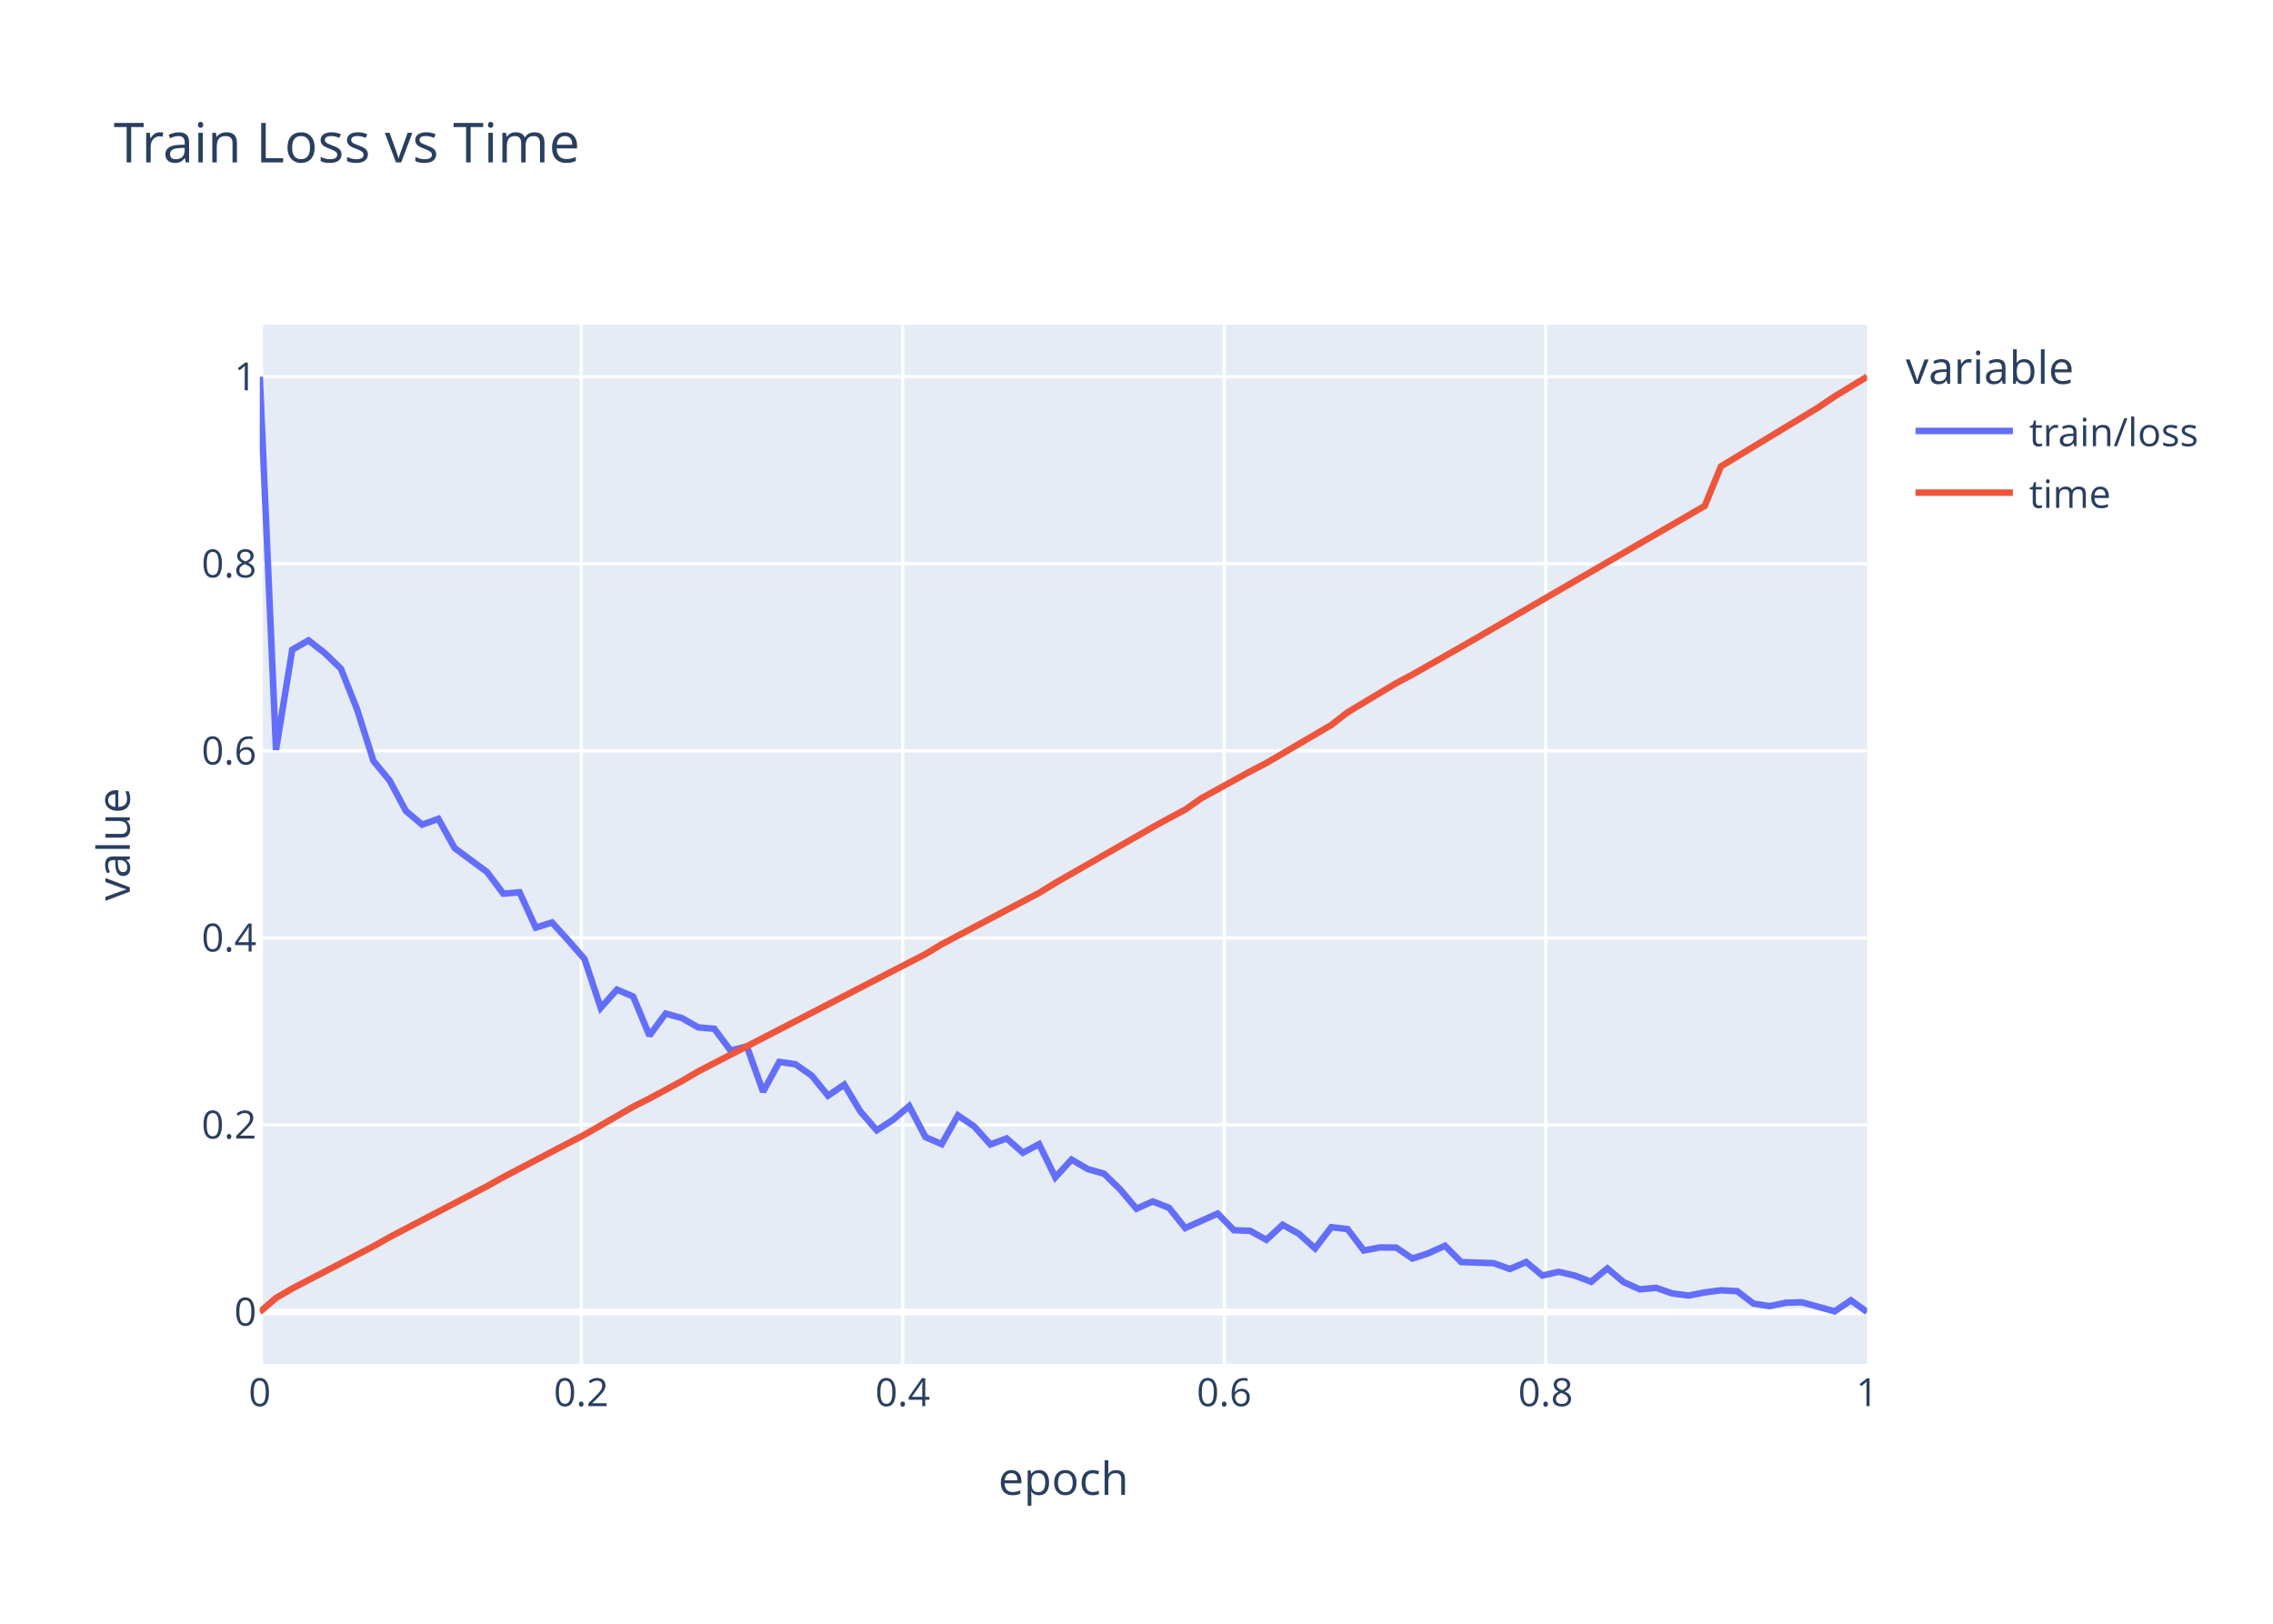
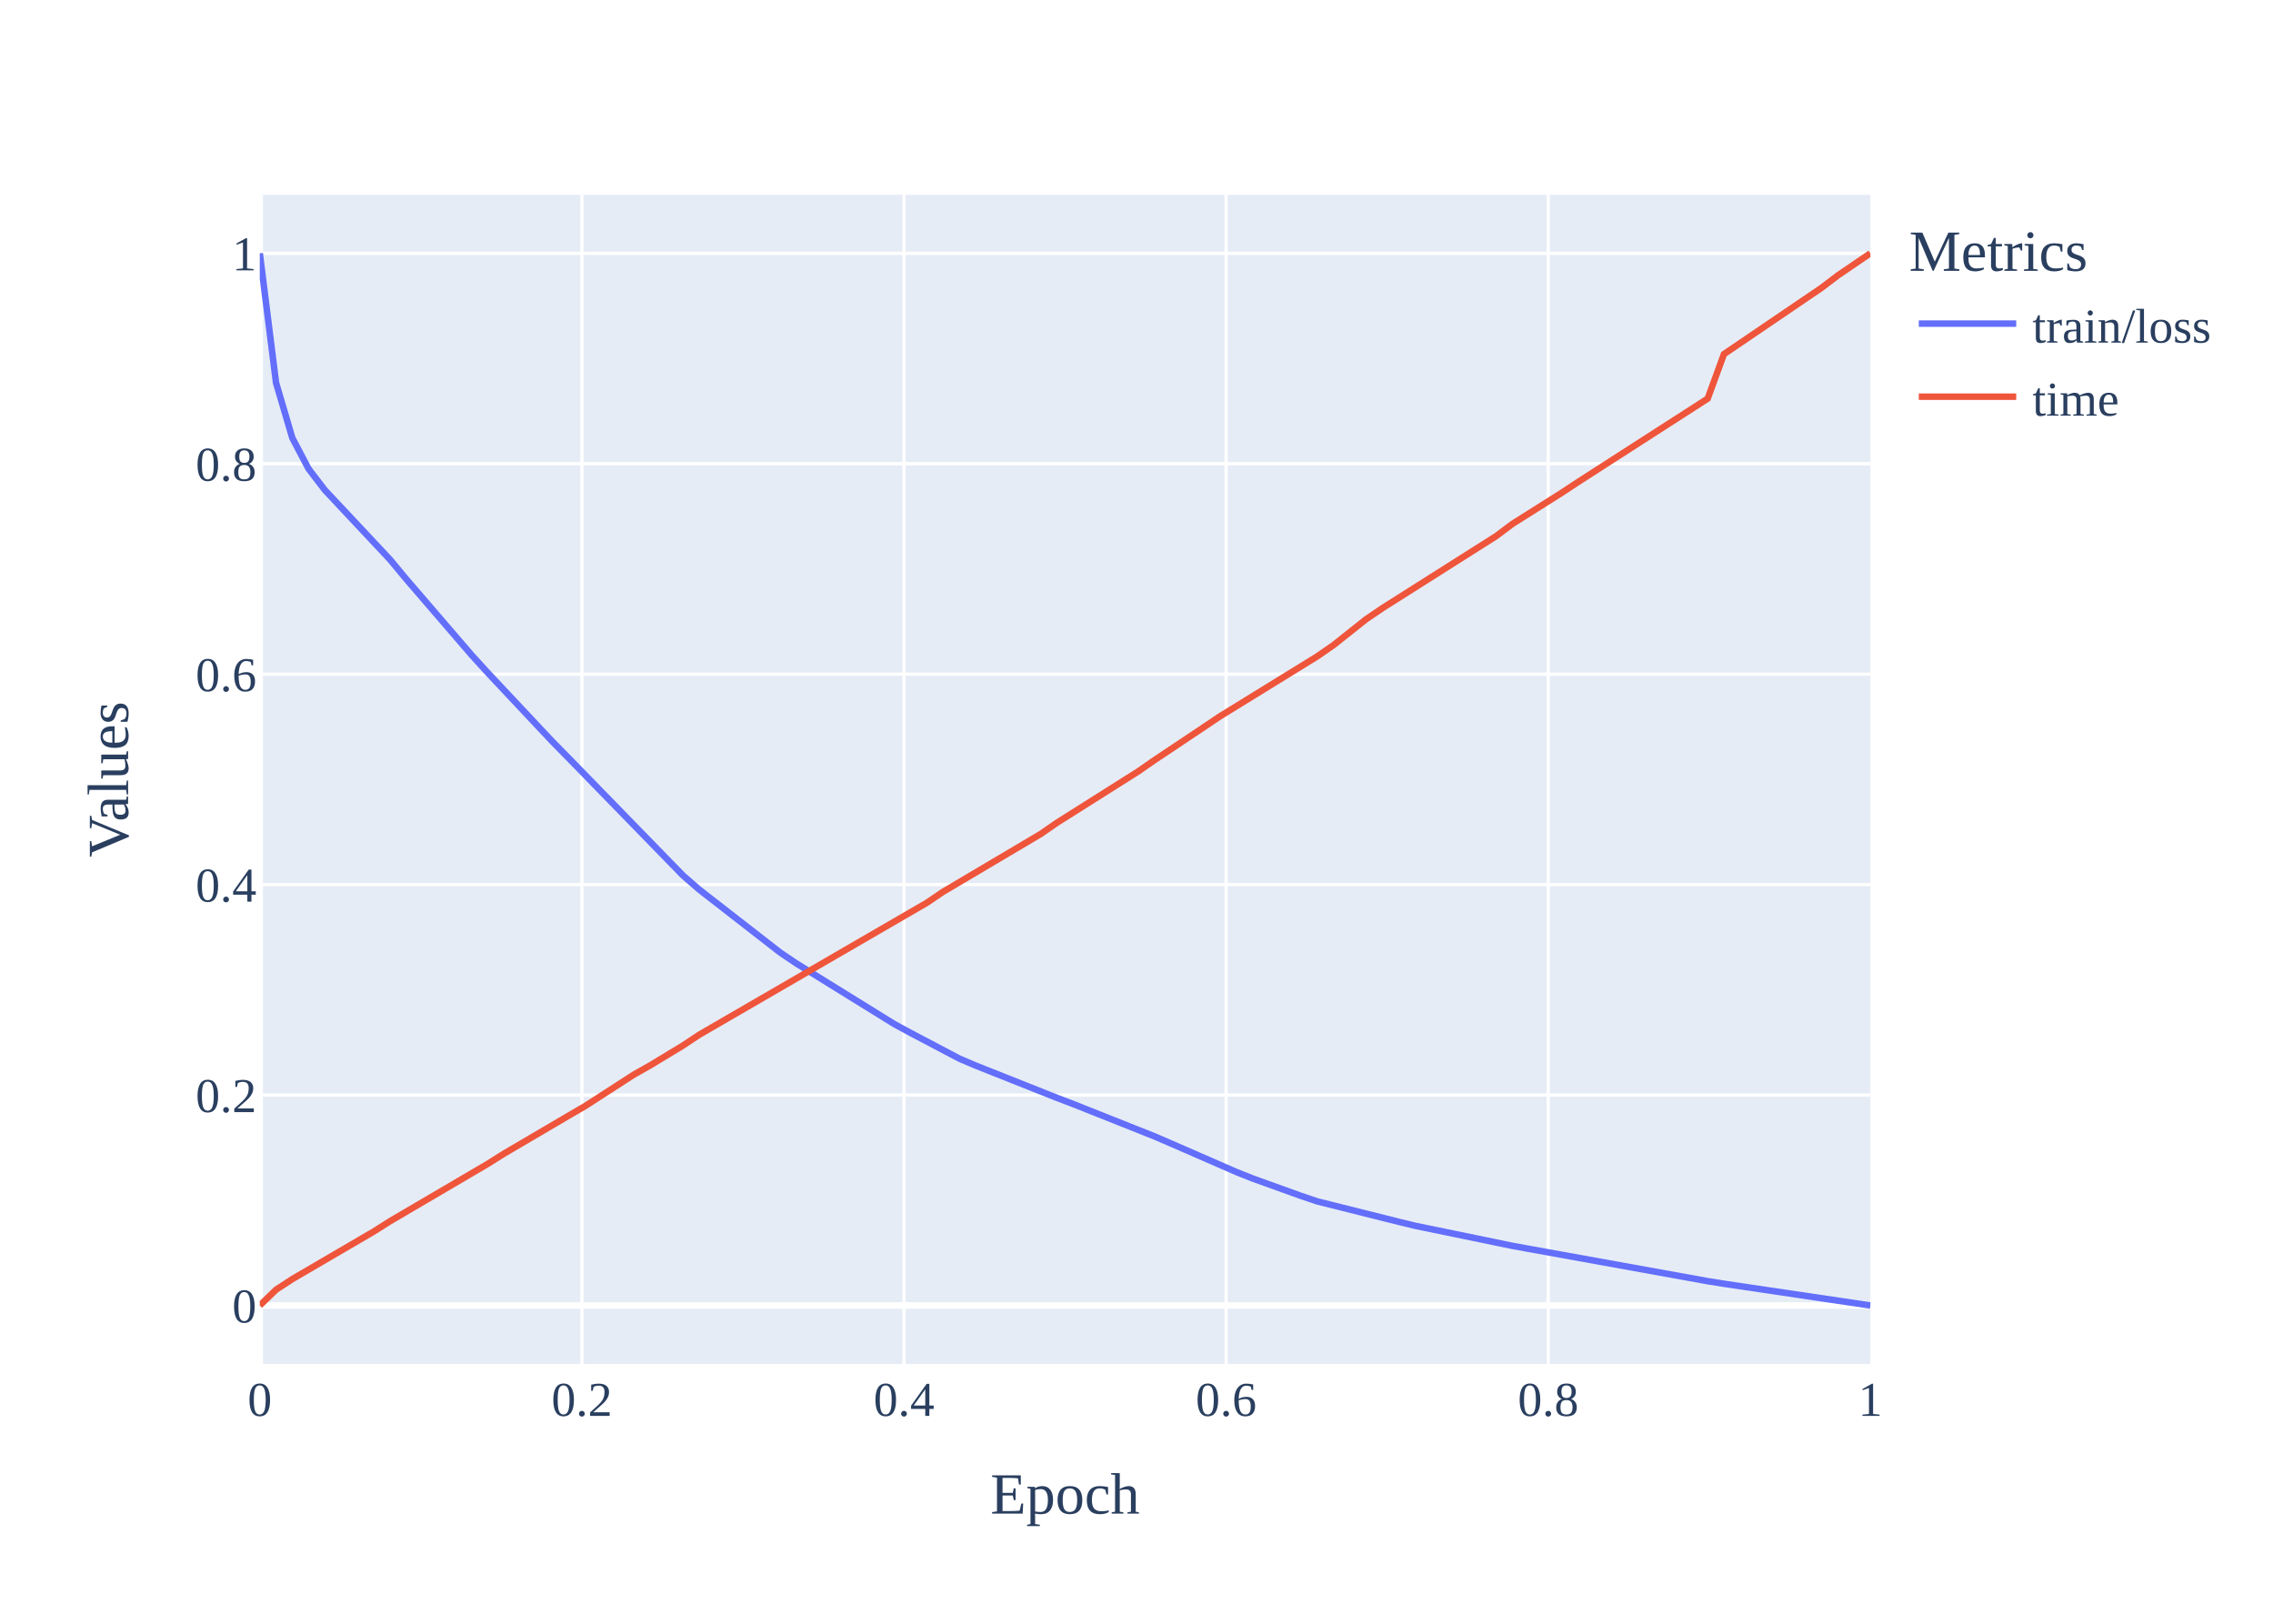
<svg xmlns="http://www.w3.org/2000/svg" class="main-svg" width="700" height="500" style="" viewBox="0 0 700 500">
  <rect x="0" y="0" width="700" height="500" style="fill: rgb(255, 255, 255); fill-opacity: 1;" />
-   <defs id="defs-54d496">
+   <defs id="defs-e3ac59">
    <g class="clips">
-       <clipPath id="clip54d496xyplot" class="plotclip">
-         <rect width="495" height="320" />
-       </clipPath>
-       <clipPath class="axesclip" id="clip54d496x">
-         <rect x="80" y="0" width="495" height="500" />
-       </clipPath>
-       <clipPath class="axesclip" id="clip54d496y">
-         <rect x="0" y="100" width="700" height="320" />
-       </clipPath>
-       <clipPath class="axesclip" id="clip54d496xy">
-         <rect x="80" y="100" width="495" height="320" />
+       <clipPath id="clipe3ac59xyplot" class="plotclip">
+         <rect width="496" height="360" />
+       </clipPath>
+       <clipPath class="axesclip" id="clipe3ac59x">
+         <rect x="80" y="0" width="496" height="500" />
+       </clipPath>
+       <clipPath class="axesclip" id="clipe3ac59y">
+         <rect x="0" y="60" width="700" height="360" />
+       </clipPath>
+       <clipPath class="axesclip" id="clipe3ac59xy">
+         <rect x="80" y="60" width="496" height="360" />
      </clipPath>
    </g>
    <g class="gradients" />
    <g class="patterns" />
  </defs>
  <g class="bglayer">
-     <rect class="bg" x="80" y="100" width="495" height="320" style="fill: rgb(229, 236, 246); fill-opacity: 1; stroke-width: 0;" />
+     <rect class="bg" x="80" y="60" width="496" height="360" style="fill: rgb(229, 236, 246); fill-opacity: 1; stroke-width: 0;" />
  </g>
  <g class="layer-below">
    <g class="imagelayer" />
    <g class="shapelayer" />
  </g>
  <g class="cartesianlayer">
    <g class="subplot xy">
      <g class="layer-subplot">
        <g class="shapelayer" />
        <g class="imagelayer" />
      </g>
      <g class="minor-gridlayer">
        <g class="x" />
        <g class="y" />
      </g>
      <g class="gridlayer">
        <g class="x">
-           <path class="xgrid crisp" transform="translate(179,0)" d="M0,100v320" style="stroke: rgb(255, 255, 255); stroke-opacity: 1; stroke-width: 1px;" />
-           <path class="xgrid crisp" transform="translate(278,0)" d="M0,100v320" style="stroke: rgb(255, 255, 255); stroke-opacity: 1; stroke-width: 1px;" />
-           <path class="xgrid crisp" transform="translate(377,0)" d="M0,100v320" style="stroke: rgb(255, 255, 255); stroke-opacity: 1; stroke-width: 1px;" />
-           <path class="xgrid crisp" transform="translate(476,0)" d="M0,100v320" style="stroke: rgb(255, 255, 255); stroke-opacity: 1; stroke-width: 1px;" />
+           <path class="xgrid crisp" transform="translate(179.2,0)" d="M0,60v360" style="stroke: rgb(255, 255, 255); stroke-opacity: 1; stroke-width: 1px;" />
+           <path class="xgrid crisp" transform="translate(278.4,0)" d="M0,60v360" style="stroke: rgb(255, 255, 255); stroke-opacity: 1; stroke-width: 1px;" />
+           <path class="xgrid crisp" transform="translate(377.6,0)" d="M0,60v360" style="stroke: rgb(255, 255, 255); stroke-opacity: 1; stroke-width: 1px;" />
+           <path class="xgrid crisp" transform="translate(476.8,0)" d="M0,60v360" style="stroke: rgb(255, 255, 255); stroke-opacity: 1; stroke-width: 1px;" />
        </g>
        <g class="y">
-           <path class="ygrid crisp" transform="translate(0,346.4)" d="M80,0h495" style="stroke: rgb(255, 255, 255); stroke-opacity: 1; stroke-width: 1px;" />
-           <path class="ygrid crisp" transform="translate(0,288.8)" d="M80,0h495" style="stroke: rgb(255, 255, 255); stroke-opacity: 1; stroke-width: 1px;" />
-           <path class="ygrid crisp" transform="translate(0,231.2)" d="M80,0h495" style="stroke: rgb(255, 255, 255); stroke-opacity: 1; stroke-width: 1px;" />
-           <path class="ygrid crisp" transform="translate(0,173.6)" d="M80,0h495" style="stroke: rgb(255, 255, 255); stroke-opacity: 1; stroke-width: 1px;" />
-           <path class="ygrid crisp" transform="translate(0,116)" d="M80,0h495" style="stroke: rgb(255, 255, 255); stroke-opacity: 1; stroke-width: 1px;" />
+           <path class="ygrid crisp" transform="translate(0,337.2)" d="M80,0h496" style="stroke: rgb(255, 255, 255); stroke-opacity: 1; stroke-width: 1px;" />
+           <path class="ygrid crisp" transform="translate(0,272.4)" d="M80,0h496" style="stroke: rgb(255, 255, 255); stroke-opacity: 1; stroke-width: 1px;" />
+           <path class="ygrid crisp" transform="translate(0,207.6)" d="M80,0h496" style="stroke: rgb(255, 255, 255); stroke-opacity: 1; stroke-width: 1px;" />
+           <path class="ygrid crisp" transform="translate(0,142.8)" d="M80,0h496" style="stroke: rgb(255, 255, 255); stroke-opacity: 1; stroke-width: 1px;" />
+           <path class="ygrid crisp" transform="translate(0,78)" d="M80,0h496" style="stroke: rgb(255, 255, 255); stroke-opacity: 1; stroke-width: 1px;" />
        </g>
      </g>
      <g class="zerolinelayer">
-         <path class="xzl zl crisp" transform="translate(80,0)" d="M0,100v320" style="stroke: rgb(255, 255, 255); stroke-opacity: 1; stroke-width: 2px;" />
-         <path class="yzl zl crisp" transform="translate(0,404)" d="M80,0h495" style="stroke: rgb(255, 255, 255); stroke-opacity: 1; stroke-width: 2px;" />
+         <path class="xzl zl crisp" transform="translate(80,0)" d="M0,60v360" style="stroke: rgb(255, 255, 255); stroke-opacity: 1; stroke-width: 2px;" />
+         <path class="yzl zl crisp" transform="translate(0,402)" d="M80,0h496" style="stroke: rgb(255, 255, 255); stroke-opacity: 1; stroke-width: 2px;" />
      </g>
      <g class="layer-between">
        <g class="shapelayer" />
        <g class="imagelayer" />
      </g>
      <path class="xlines-below" />
      <path class="ylines-below" />
      <g class="overlines-below" />
      <g class="xaxislayer-below" />
      <g class="yaxislayer-below" />
      <g class="overaxes-below" />
      <g class="overplot">
-         <g class="xy" transform="translate(80,100)" clip-path="url(#clip54d496xyplot)">
+         <g class="xy" transform="translate(80,60)" clip-path="url(#clipe3ac59xyplot)">
          <g class="scatterlayer mlayer">
-             <g class="trace scatter traceeea0d7" style="stroke-miterlimit: 2; opacity: 1;">
+             <g class="trace scatter trace1fde55" style="stroke-miterlimit: 2; opacity: 1;">
              <g class="fills" />
              <g class="errorbars" />
              <g class="lines">
-                 <path class="js-line" d="M0,16L5,130.91L10,100.05L15,97.2L20,101.08L25,105.94L30,118.53L35,134.3L40,140.37L45,149.71L50,153.94L55,152.14L60,161.14L70,168.53L75,175.18L80,174.77L85,185.63L90,184.06L95,189.58L100,195.29L105,210.34L110,204.73L115,206.86L120,218.88L125,212.11L130,213.49L135,216.36L140,216.8L145,223.5L150,222.21L155,236.16L160,227L165,227.73L170,231.24L175,237.39L180,233.99L185,242.3L190,248.05L195,244.83L200,240.61L205,250.14L210,252.32L215,243.46L220,246.84L225,252.41L230,250.56L235,254.96L240,252.33L245,262.53L250,257.08L255,260L260,261.42L265,266.29L270,272.21L275,269.96L280,271.92L285,278.15L295,273.7L300,278.82L305,279.01L310,281.78L315,277.15L320,279.91L325,284.42L330,277.88L335,278.47L340,285.06L345,284.11L350,284.18L355,287.55L360,285.87L365,283.61L370,288.63L380,288.97L385,290.76L390,288.61L395,292.78L400,291.63L405,292.8L410,294.7L415,290.58L420,294.79L425,297.03L430,296.56L435,298.29L440,298.94L445,297.98L450,297.32L455,297.6L460,301.42L465,302.2L470,301.15L475,301.03L485,303.81L490,300.42L495,304" style="vector-effect: none; fill: none; stroke: rgb(99, 110, 250); stroke-opacity: 1; stroke-width: 2px; opacity: 1;" />
+                 <path class="js-line" d="M0,18L5.01,57.87L10.02,74.85L15.03,84.37L20.04,90.9L40.08,112.27L45.09,118.3L65.13,141.58L70.14,147.09L90.18,168.42L95.19,173.51L130.26,209.51L135.27,213.88L160.32,233.35L165.33,236.72L195.39,255.33L200.4,258.05L215.43,265.97L220.44,268.11L245.49,278.06L250.51,279.97L275.56,289.93L280.57,292.09L300.61,300.83L305.62,302.84L320.65,308.25L325.66,309.94L350.71,316.22L355.72,317.44L385.78,323.64L390.79,324.55L445.9,334.51L450.91,335.31L496,342" style="vector-effect: none; fill: none; stroke: rgb(99, 110, 250); stroke-opacity: 1; stroke-width: 2px; opacity: 1;" />
              </g>
              <g class="points" />
              <g class="text" />
            </g>
-             <g class="trace scatter trace114a7e" style="stroke-miterlimit: 2; opacity: 1;">
+             <g class="trace scatter traceb07f1a" style="stroke-miterlimit: 2; opacity: 1;">
              <g class="fills" />
              <g class="errorbars" />
              <g class="lines">
-                 <path class="js-line" d="M0,304L5,299.69L10,296.77L35,283.77L40,280.95L70,265.27L75,262.47L95,252.01L100,249.42L115,240.79L120,238.27L130,232.89L135,229.93L205,193.79L210,190.77L240,174.95L245,171.88L275,154.71L280,151.96L285,149.31L290,145.8L305,137.54L310,134.96L330,123.24L335,119.34L350,110.36L355,107.71L370,99.18L375,96.3L445,55.78L450,43.6L480,25.45L485,22.06L495,16" style="vector-effect: none; fill: none; stroke: rgb(239, 85, 59); stroke-opacity: 1; stroke-width: 2px; opacity: 1;" />
+                 <path class="js-line" d="M0,342L5.01,337.15L10.02,333.87L35.07,319.24L40.08,316.07L70.14,298.43L75.15,295.28L95.19,283.51L100.2,280.59L115.23,270.89L120.24,268.06L130.26,262L135.27,258.67L205.41,218.01L210.42,214.62L240.48,196.82L245.49,193.36L270.55,177.53L275.56,174.05L290.59,164.02L295.6,160.65L325.66,142.12L330.67,138.65L340.69,130.7L345.7,127.29L380.77,105.08L385.78,101.32L400.81,91.84L405.82,88.53L445.9,62.75L450.91,49.05L480.97,28.63L485.98,24.82L496,18" style="vector-effect: none; fill: none; stroke: rgb(239, 85, 59); stroke-opacity: 1; stroke-width: 2px; opacity: 1;" />
              </g>
              <g class="points" />
              <g class="text" />
            </g>
          </g>
        </g>
      </g>
      <path class="xlines-above crisp" d="M0,0" style="fill: none;" />
      <path class="ylines-above crisp" d="M0,0" style="fill: none;" />
      <g class="overlines-above" />
      <g class="xaxislayer-above">
        <g class="xtick">
-           <text text-anchor="middle" x="0" y="433" transform="translate(80,0)" style="font-family: 'Open Sans', verdana, arial, sans-serif; font-size: 12px; fill: rgb(42, 63, 95); fill-opacity: 1; white-space: pre; opacity: 1;">0</text>
-         </g>
-         <g class="xtick">
-           <text text-anchor="middle" x="0" y="433" style="font-family: 'Open Sans', verdana, arial, sans-serif; font-size: 12px; fill: rgb(42, 63, 95); fill-opacity: 1; white-space: pre; opacity: 1;" transform="translate(179,0)">0.2</text>
-         </g>
-         <g class="xtick">
-           <text text-anchor="middle" x="0" y="433" style="font-family: 'Open Sans', verdana, arial, sans-serif; font-size: 12px; fill: rgb(42, 63, 95); fill-opacity: 1; white-space: pre; opacity: 1;" transform="translate(278,0)">0.4</text>
-         </g>
-         <g class="xtick">
-           <text text-anchor="middle" x="0" y="433" style="font-family: 'Open Sans', verdana, arial, sans-serif; font-size: 12px; fill: rgb(42, 63, 95); fill-opacity: 1; white-space: pre; opacity: 1;" transform="translate(377,0)">0.6</text>
-         </g>
-         <g class="xtick">
-           <text text-anchor="middle" x="0" y="433" style="font-family: 'Open Sans', verdana, arial, sans-serif; font-size: 12px; fill: rgb(42, 63, 95); fill-opacity: 1; white-space: pre; opacity: 1;" transform="translate(476,0)">0.8</text>
-         </g>
-         <g class="xtick">
-           <text text-anchor="middle" x="0" y="433" style="font-family: 'Open Sans', verdana, arial, sans-serif; font-size: 12px; fill: rgb(42, 63, 95); fill-opacity: 1; white-space: pre; opacity: 1;" transform="translate(575,0)">1</text>
+           <text text-anchor="middle" x="0" y="436" transform="translate(80,0)" style="font-family: 'Times New Roman'; font-size: 15px; fill: rgb(42, 63, 95); fill-opacity: 1; white-space: pre; opacity: 1;">0</text>
+         </g>
+         <g class="xtick">
+           <text text-anchor="middle" x="0" y="436" style="font-family: 'Times New Roman'; font-size: 15px; fill: rgb(42, 63, 95); fill-opacity: 1; white-space: pre; opacity: 1;" transform="translate(179.2,0)">0.2</text>
+         </g>
+         <g class="xtick">
+           <text text-anchor="middle" x="0" y="436" style="font-family: 'Times New Roman'; font-size: 15px; fill: rgb(42, 63, 95); fill-opacity: 1; white-space: pre; opacity: 1;" transform="translate(278.4,0)">0.4</text>
+         </g>
+         <g class="xtick">
+           <text text-anchor="middle" x="0" y="436" style="font-family: 'Times New Roman'; font-size: 15px; fill: rgb(42, 63, 95); fill-opacity: 1; white-space: pre; opacity: 1;" transform="translate(377.6,0)">0.6</text>
+         </g>
+         <g class="xtick">
+           <text text-anchor="middle" x="0" y="436" style="font-family: 'Times New Roman'; font-size: 15px; fill: rgb(42, 63, 95); fill-opacity: 1; white-space: pre; opacity: 1;" transform="translate(476.8,0)">0.8</text>
+         </g>
+         <g class="xtick">
+           <text text-anchor="middle" x="0" y="436" style="font-family: 'Times New Roman'; font-size: 15px; fill: rgb(42, 63, 95); fill-opacity: 1; white-space: pre; opacity: 1;" transform="translate(576,0)">1</text>
        </g>
      </g>
      <g class="yaxislayer-above">
        <g class="ytick">
-           <text text-anchor="end" x="79" y="4.2" transform="translate(0,404)" style="font-family: 'Open Sans', verdana, arial, sans-serif; font-size: 12px; fill: rgb(42, 63, 95); fill-opacity: 1; white-space: pre; opacity: 1;">0</text>
-         </g>
-         <g class="ytick">
-           <text text-anchor="end" x="79" y="4.2" style="font-family: 'Open Sans', verdana, arial, sans-serif; font-size: 12px; fill: rgb(42, 63, 95); fill-opacity: 1; white-space: pre; opacity: 1;" transform="translate(0,346.4)">0.2</text>
-         </g>
-         <g class="ytick">
-           <text text-anchor="end" x="79" y="4.2" style="font-family: 'Open Sans', verdana, arial, sans-serif; font-size: 12px; fill: rgb(42, 63, 95); fill-opacity: 1; white-space: pre; opacity: 1;" transform="translate(0,288.8)">0.4</text>
-         </g>
-         <g class="ytick">
-           <text text-anchor="end" x="79" y="4.2" style="font-family: 'Open Sans', verdana, arial, sans-serif; font-size: 12px; fill: rgb(42, 63, 95); fill-opacity: 1; white-space: pre; opacity: 1;" transform="translate(0,231.2)">0.6</text>
-         </g>
-         <g class="ytick">
-           <text text-anchor="end" x="79" y="4.2" style="font-family: 'Open Sans', verdana, arial, sans-serif; font-size: 12px; fill: rgb(42, 63, 95); fill-opacity: 1; white-space: pre; opacity: 1;" transform="translate(0,173.6)">0.8</text>
-         </g>
-         <g class="ytick">
-           <text text-anchor="end" x="79" y="4.2" style="font-family: 'Open Sans', verdana, arial, sans-serif; font-size: 12px; fill: rgb(42, 63, 95); fill-opacity: 1; white-space: pre; opacity: 1;" transform="translate(0,116)">1</text>
+           <text text-anchor="end" x="79" y="5.25" transform="translate(0,402)" style="font-family: 'Times New Roman'; font-size: 15px; fill: rgb(42, 63, 95); fill-opacity: 1; white-space: pre; opacity: 1;">0</text>
+         </g>
+         <g class="ytick">
+           <text text-anchor="end" x="79" y="5.25" style="font-family: 'Times New Roman'; font-size: 15px; fill: rgb(42, 63, 95); fill-opacity: 1; white-space: pre; opacity: 1;" transform="translate(0,337.2)">0.2</text>
+         </g>
+         <g class="ytick">
+           <text text-anchor="end" x="79" y="5.25" style="font-family: 'Times New Roman'; font-size: 15px; fill: rgb(42, 63, 95); fill-opacity: 1; white-space: pre; opacity: 1;" transform="translate(0,272.4)">0.4</text>
+         </g>
+         <g class="ytick">
+           <text text-anchor="end" x="79" y="5.25" style="font-family: 'Times New Roman'; font-size: 15px; fill: rgb(42, 63, 95); fill-opacity: 1; white-space: pre; opacity: 1;" transform="translate(0,207.6)">0.6</text>
+         </g>
+         <g class="ytick">
+           <text text-anchor="end" x="79" y="5.25" style="font-family: 'Times New Roman'; font-size: 15px; fill: rgb(42, 63, 95); fill-opacity: 1; white-space: pre; opacity: 1;" transform="translate(0,142.8)">0.8</text>
+         </g>
+         <g class="ytick">
+           <text text-anchor="end" x="79" y="5.25" style="font-family: 'Times New Roman'; font-size: 15px; fill: rgb(42, 63, 95); fill-opacity: 1; white-space: pre; opacity: 1;" transform="translate(0,78)">1</text>
        </g>
      </g>
      <g class="overaxes-above" />
    </g>
  </g>
  <g class="polarlayer" />
  <g class="smithlayer" />
  <g class="ternarylayer" />
  <g class="geolayer" />
  <g class="funnelarealayer" />
  <g class="pielayer" />
  <g class="iciclelayer" />
  <g class="treemaplayer" />
  <g class="sunburstlayer" />
  <g class="glimages" />
-   <defs id="topdefs-54d496">
+   <defs id="topdefs-e3ac59">
    <g class="clips" />
-     <clipPath id="legend54d496">
-       <rect width="103" height="67" x="0" y="0" />
+     <clipPath id="legende3ac59">
+       <rect width="102" height="79" x="0" y="0" />
    </clipPath>
  </defs>
  <g class="layer-above">
    <g class="imagelayer" />
    <g class="shapelayer" />
  </g>
  <g class="infolayer">
-     <g class="legend" pointer-events="all" transform="translate(584.9,100)">
-       <rect class="bg" shape-rendering="crispEdges" width="103" height="67" x="0" y="0" style="stroke: rgb(68, 68, 68); stroke-opacity: 1; fill: rgb(255, 255, 255); fill-opacity: 1; stroke-width: 0px;" />
-       <g class="scrollbox" transform="" clip-path="url(#legend54d496)">
-         <text class="legendtitletext" text-anchor="start" x="2" y="18.2" style="font-family: 'Open Sans', verdana, arial, sans-serif; font-size: 14px; fill: rgb(42, 63, 95); fill-opacity: 1; white-space: pre;">variable</text>
+     <g class="legend" pointer-events="all" transform="translate(585.92,60)">
+       <rect class="bg" shape-rendering="crispEdges" style="stroke: rgb(68, 68, 68); stroke-opacity: 1; fill: rgb(255, 255, 255); fill-opacity: 1; stroke-width: 0px;" width="102" height="79" x="0" y="0" />
+       <g class="scrollbox" transform="" clip-path="url(#legende3ac59)">
+         <text class="legendtitletext" text-anchor="start" x="2" y="23.4" style="font-family: 'Times New Roman'; font-size: 18px; fill: rgb(42, 63, 95); fill-opacity: 1; white-space: pre;">Metrics</text>
        <g class="groups" transform="">
-           <g class="traces" transform="translate(0,32.7)" style="opacity: 1;">
-             <text class="legendtext" text-anchor="start" x="40" y="4.68" style="font-family: 'Open Sans', verdana, arial, sans-serif; font-size: 12px; fill: rgb(42, 63, 95); fill-opacity: 1; white-space: pre;">train/loss</text>
+           <g class="traces" transform="translate(0,39.65)" style="opacity: 1;">
+             <text class="legendtext" text-anchor="start" x="40" y="5.85" style="font-family: 'Times New Roman'; font-size: 15px; fill: rgb(42, 63, 95); fill-opacity: 1; white-space: pre;">train/loss</text>
            <g class="layers" style="opacity: 1;">
              <g class="legendfill" />
              <g class="legendlines">
                <path class="js-line" d="M5,0h30" style="fill: none; stroke: rgb(99, 110, 250); stroke-opacity: 1; stroke-width: 2px;" />
              </g>
              <g class="legendsymbols">
                <g class="legendpoints" />
              </g>
            </g>
-             <rect class="legendtoggle" x="0" y="-9.5" width="97.016" height="19" style="fill: rgb(0, 0, 0); fill-opacity: 0;" />
+             <rect class="legendtoggle" x="0" y="-11.25" width="96.172" height="22.5" style="fill: rgb(0, 0, 0); fill-opacity: 0;" />
          </g>
        </g>
        <g class="groups" transform="">
-           <g class="traces" transform="translate(0,51.7)" style="opacity: 1;">
-             <text class="legendtext" text-anchor="start" x="40" y="4.68" style="font-family: 'Open Sans', verdana, arial, sans-serif; font-size: 12px; fill: rgb(42, 63, 95); fill-opacity: 1; white-space: pre;">time</text>
+           <g class="traces" transform="translate(0,62.15)" style="opacity: 1;">
+             <text class="legendtext" text-anchor="start" x="40" y="5.85" style="font-family: 'Times New Roman'; font-size: 15px; fill: rgb(42, 63, 95); fill-opacity: 1; white-space: pre;">time</text>
            <g class="layers" style="opacity: 1;">
              <g class="legendfill" />
              <g class="legendlines">
                <path class="js-line" d="M5,0h30" style="fill: none; stroke: rgb(239, 85, 59); stroke-opacity: 1; stroke-width: 2px;" />
              </g>
              <g class="legendsymbols">
                <g class="legendpoints" />
              </g>
            </g>
-             <rect class="legendtoggle" x="0" y="-9.5" width="97.016" height="19" style="fill: rgb(0, 0, 0); fill-opacity: 0;" />
+             <rect class="legendtoggle" x="0" y="-11.25" width="96.172" height="22.5" style="fill: rgb(0, 0, 0); fill-opacity: 0;" />
          </g>
        </g>
      </g>
-       <rect class="scrollbar" rx="20" ry="3" width="0" height="0" x="0" y="0" style="fill: rgb(128, 139, 164); fill-opacity: 1;" />
-     </g>
-     <g class="g-gtitle">
-       <text class="gtitle" x="35" y="50" text-anchor="start" dy="0em" style="opacity: 1; font-family: 'Open Sans', verdana, arial, sans-serif; font-size: 17px; fill: rgb(42, 63, 95); fill-opacity: 1; white-space: pre;">Train Loss vs Time</text>
-     </g>
+       <rect class="scrollbar" rx="20" ry="3" width="0" height="0" style="fill: rgb(128, 139, 164); fill-opacity: 1;" x="0" y="0" />
+     </g>
+     <g class="g-gtitle" />
    <g class="g-xtitle">
-       <text class="xtitle" x="327.5" y="460.3" text-anchor="middle" style="opacity: 1; font-family: 'Open Sans', verdana, arial, sans-serif; font-size: 14px; fill: rgb(42, 63, 95); fill-opacity: 1; white-space: pre;">epoch</text>
+       <text class="xtitle" x="328" y="466.1" text-anchor="middle" style="opacity: 1; font-family: 'Times New Roman'; font-size: 18px; fill: rgb(42, 63, 95); fill-opacity: 1; white-space: pre;">Epoch</text>
    </g>
    <g class="g-ytitle">
-       <text class="ytitle" transform="rotate(-90,39.975,260)" x="39.975" y="260" text-anchor="middle" style="opacity: 1; font-family: 'Open Sans', verdana, arial, sans-serif; font-size: 14px; fill: rgb(42, 63, 95); fill-opacity: 1; white-space: pre;">value</text>
+       <text class="ytitle" transform="rotate(-90,39.45,240)" x="39.45" y="240" text-anchor="middle" style="opacity: 1; font-family: 'Times New Roman'; font-size: 18px; fill: rgb(42, 63, 95); fill-opacity: 1; white-space: pre;">Values</text>
    </g>
  </g>
</svg>
